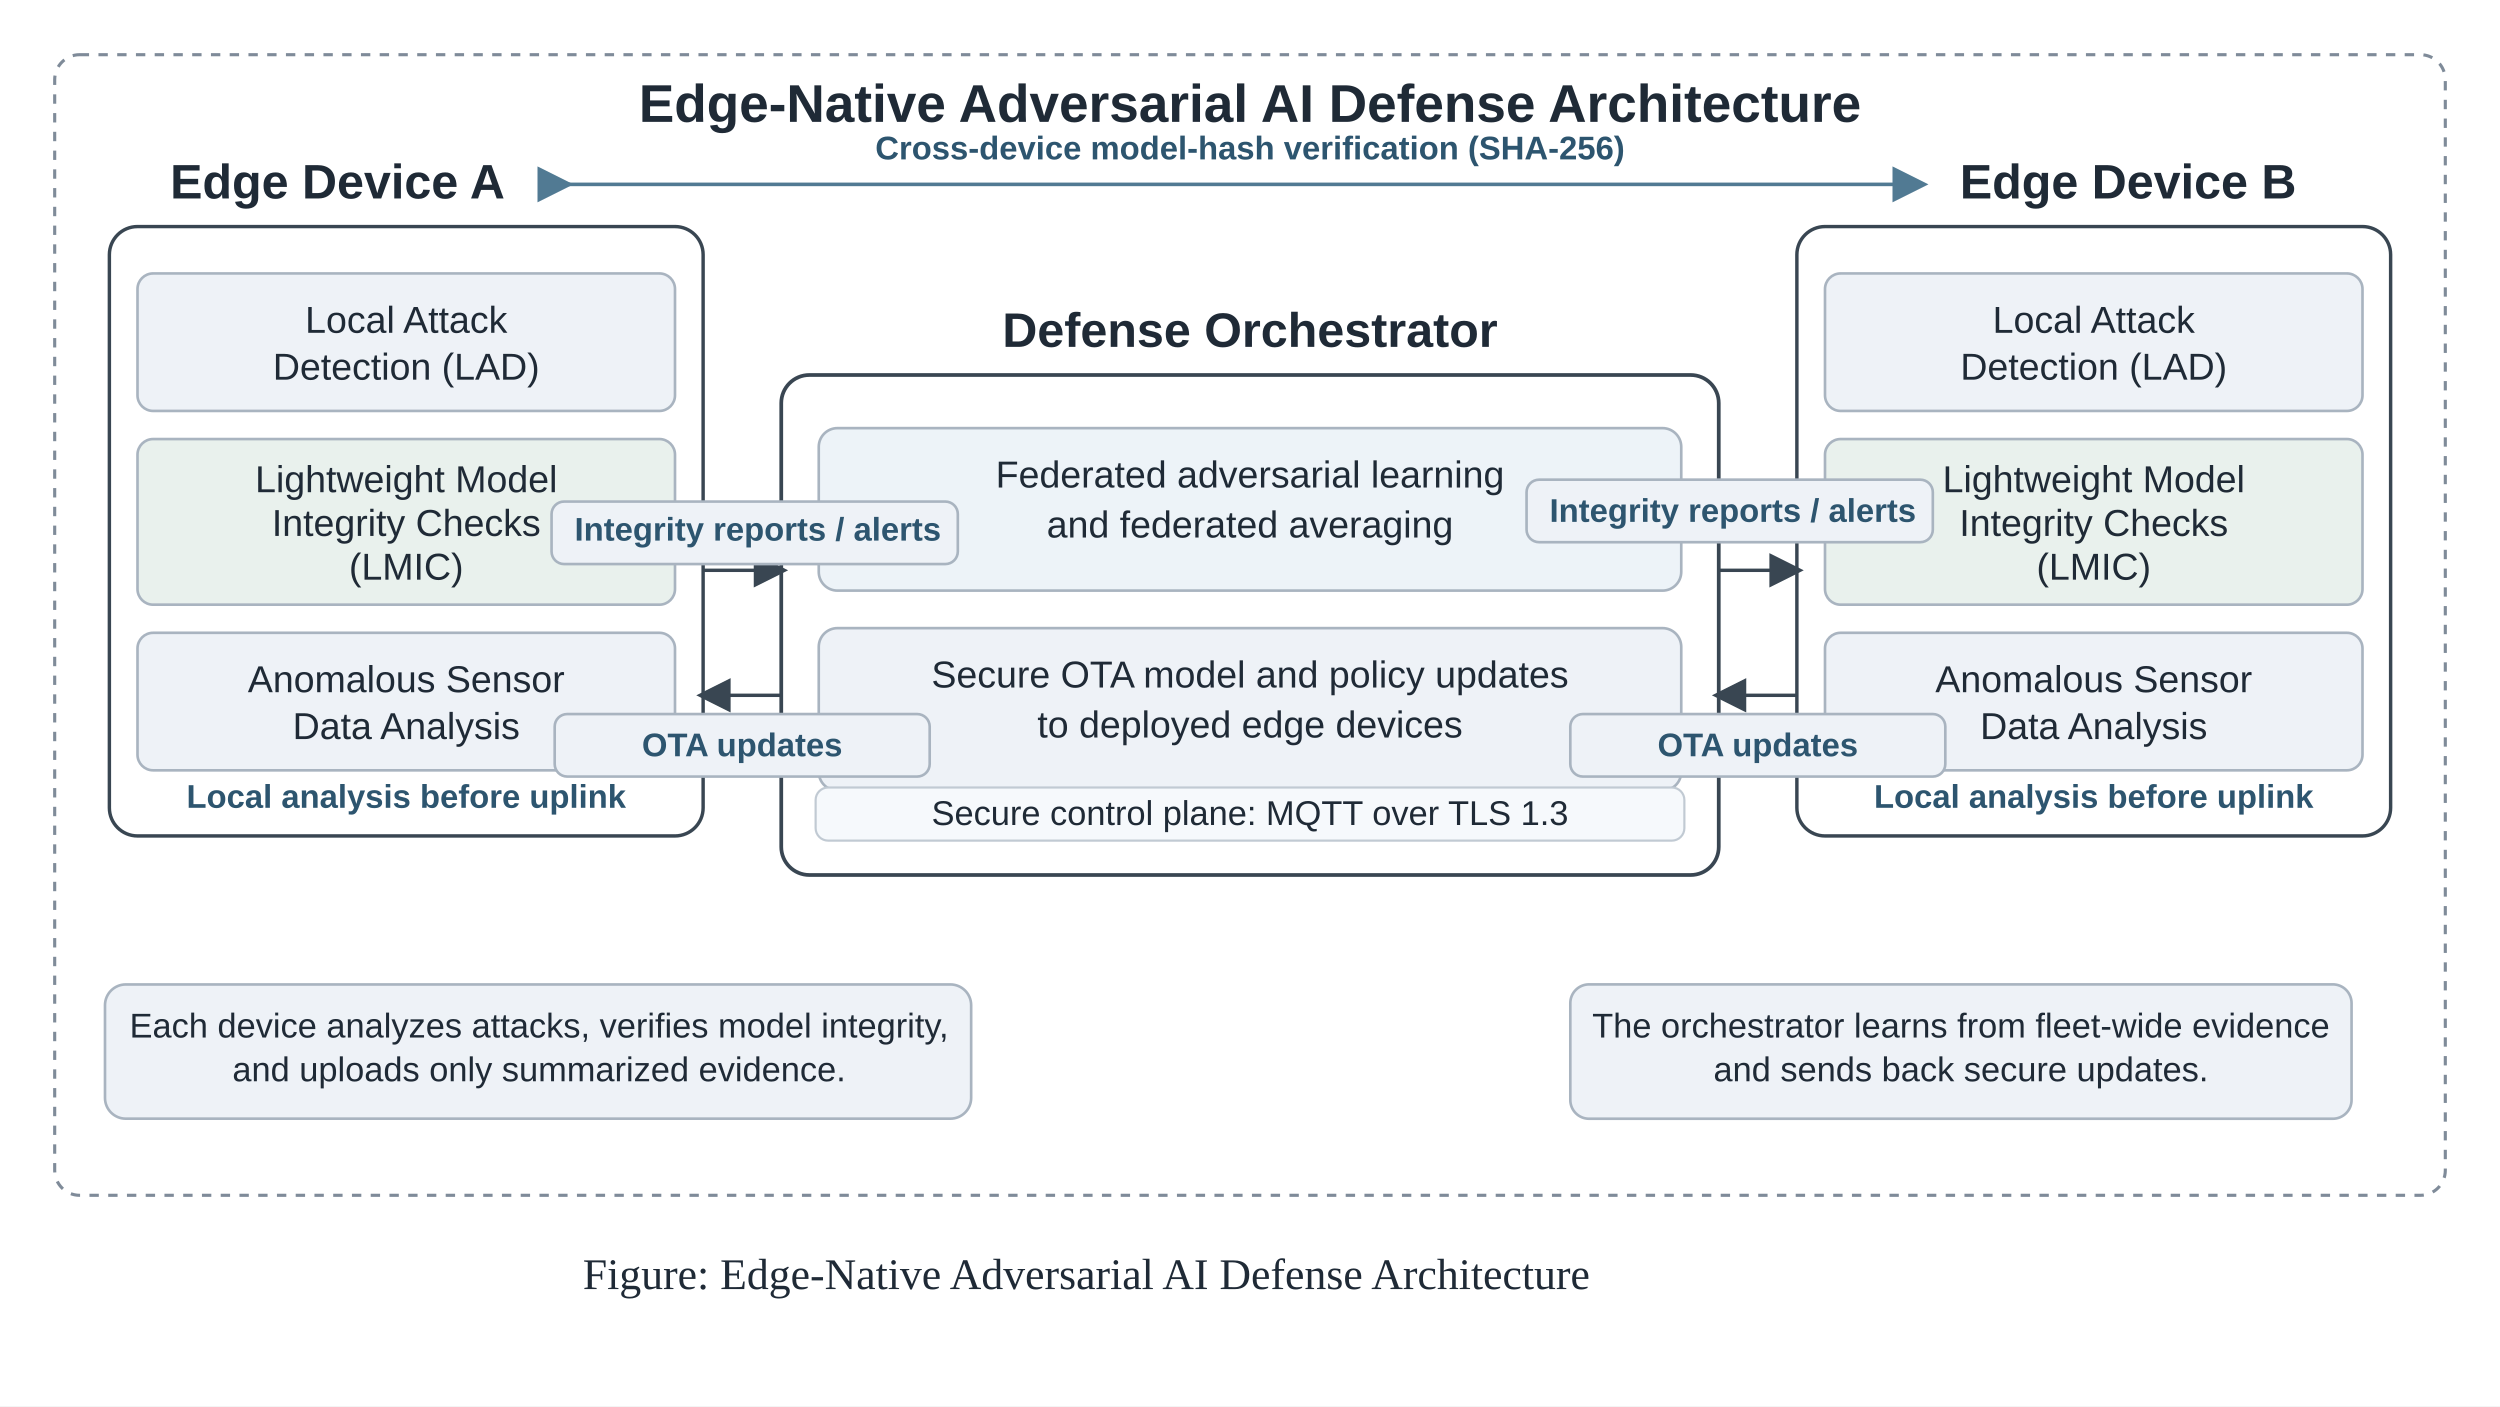
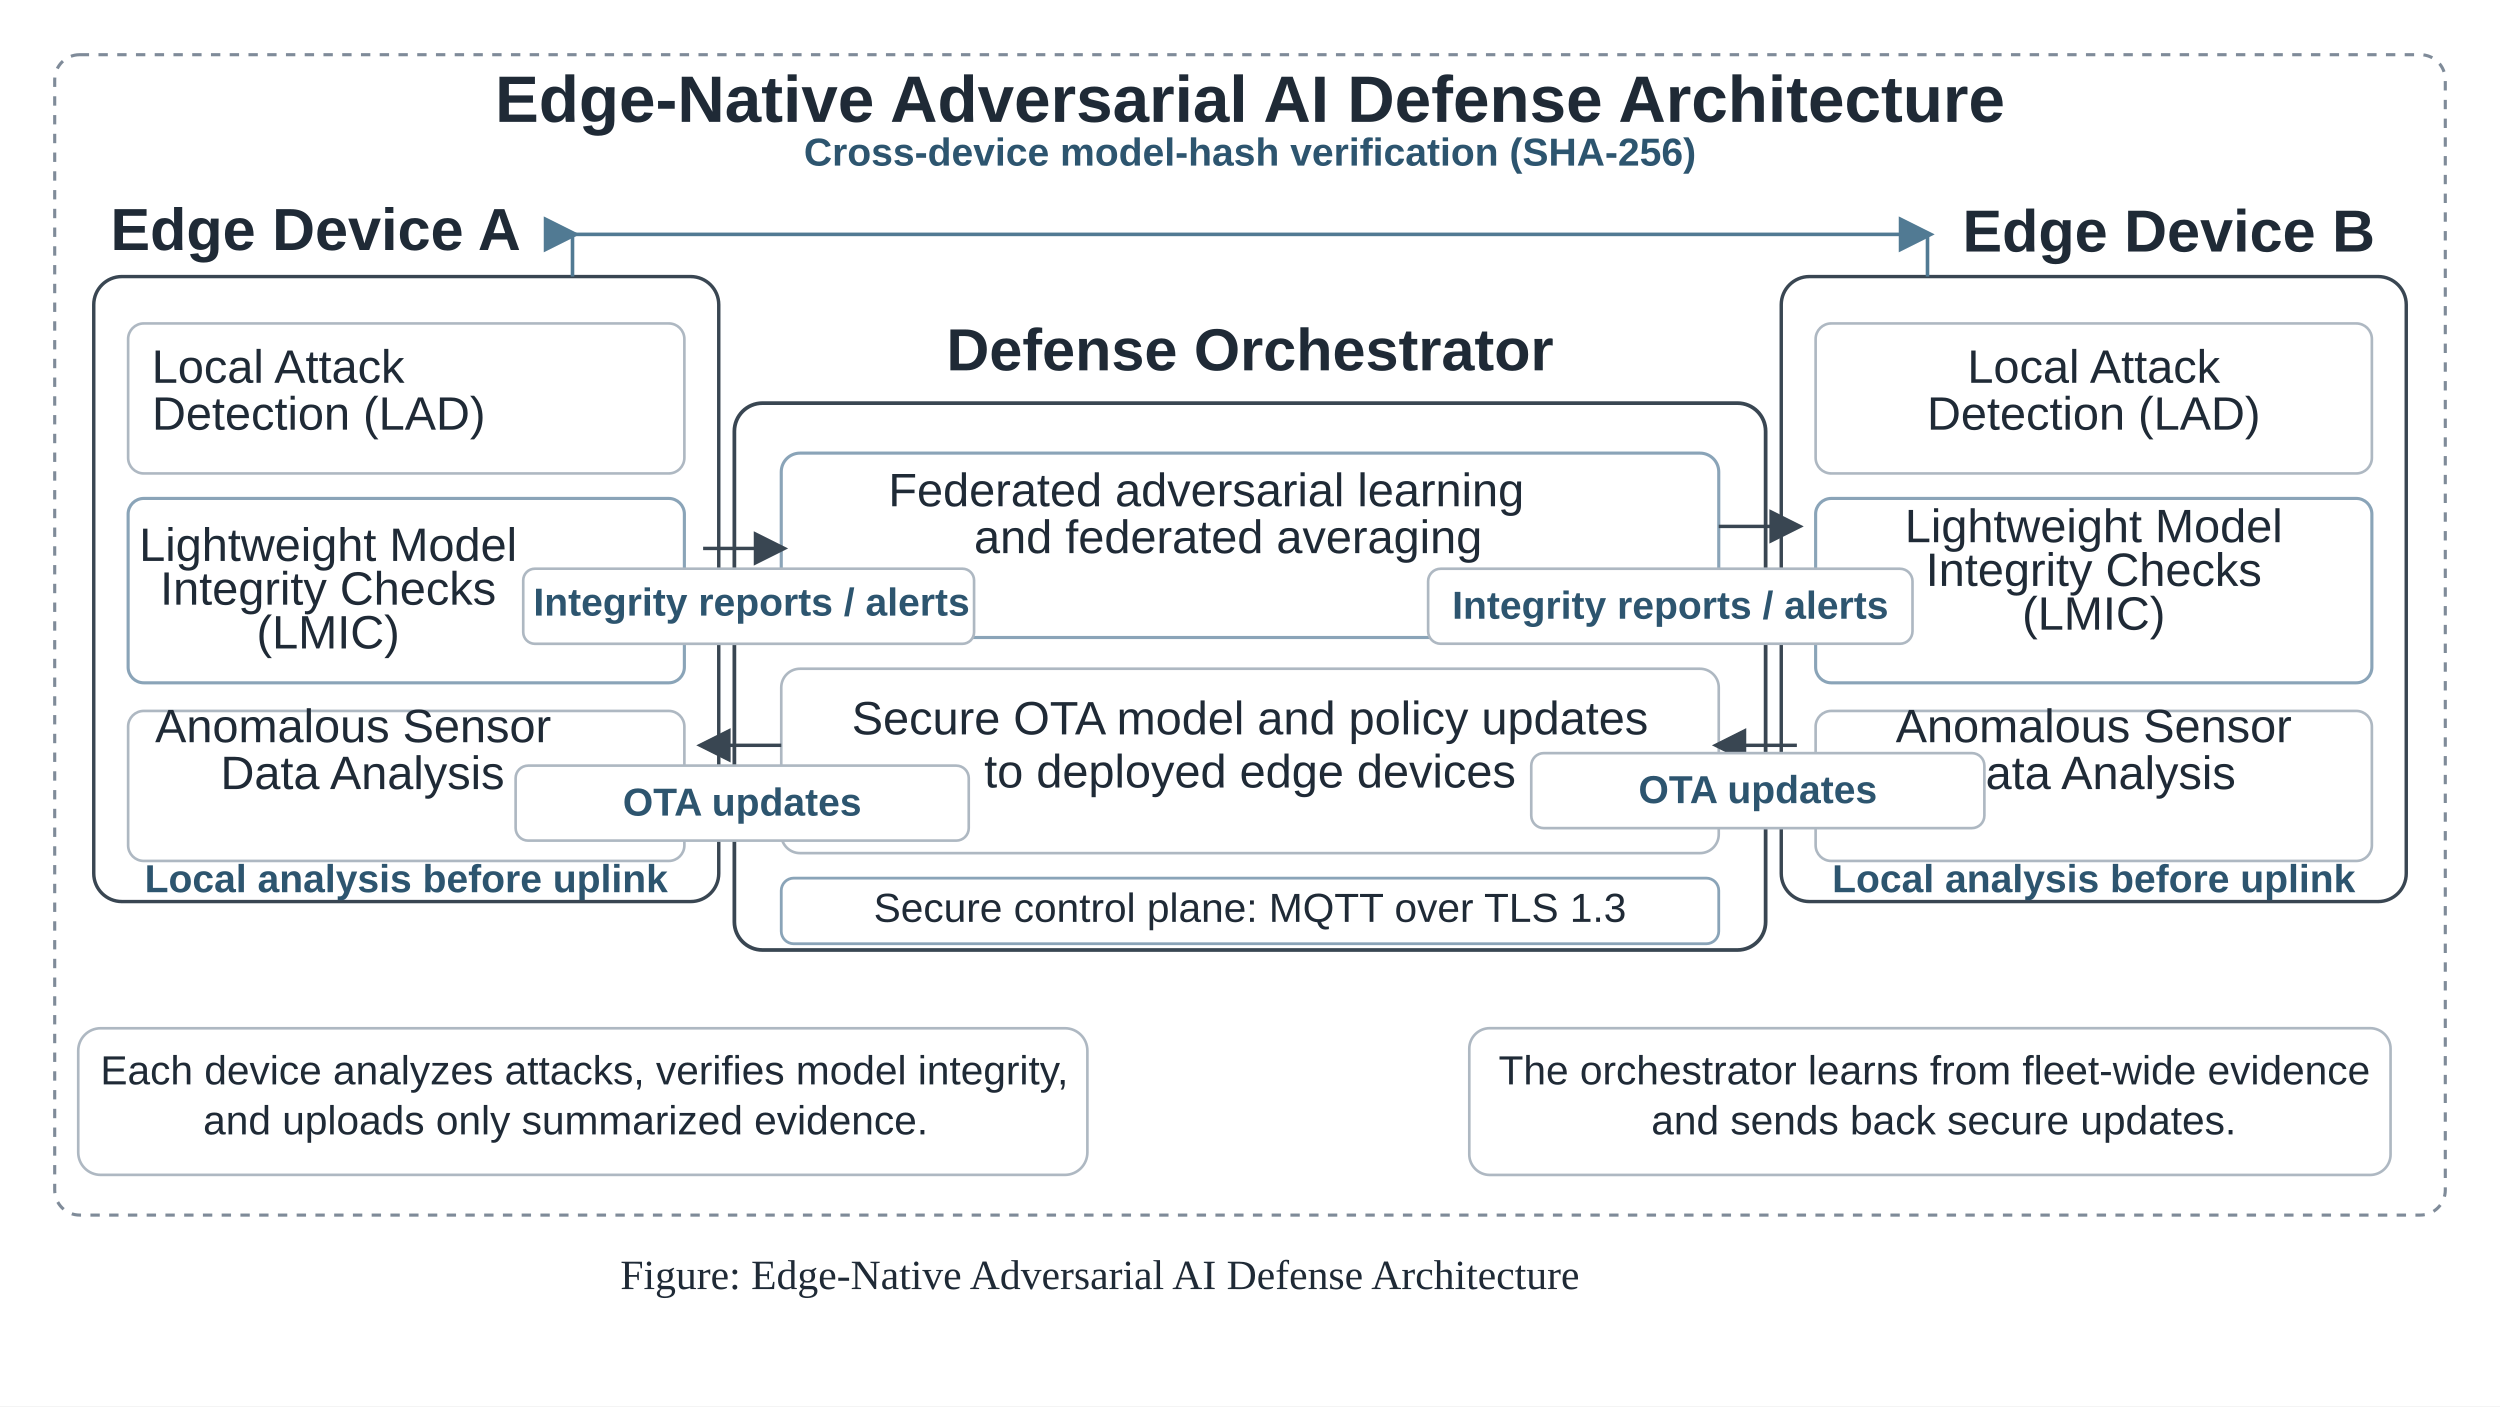
<svg xmlns="http://www.w3.org/2000/svg" width="1600" height="900" viewBox="0 0 1600 900" preserveAspectRatio="xMidYMid meet" version="1.1" id="svg39">
  <defs id="defs2">
    <style id="style1">
.bg{fill:#fff;}
.frame{fill:none;stroke:#7f8b99;stroke-width:2;stroke-dasharray:6 6;}
.box{fill:#fff;stroke:#394652;stroke-width:2.2;}
- .soft{fill:#eef2f7;stroke:#a9b4c0;stroke-width:1.7;}
- .accent{fill:#e9f1ed;stroke:#a9b4c0;stroke-width:1.7;}
+ .soft{fill:#ffffff;stroke:#aeb8c2;stroke-width:1.7;}
+ .accent{fill:#ffffff;stroke:#8aa4b8;stroke-width:2.0;}
.orch{fill:#fff;stroke:#394652;stroke-width:2.4;}
- .orchAccent{fill:#edf3f8;stroke:#a9b4c0;stroke-width:1.7;}
- .nodeTitle{font-family:Arial,Helvetica,sans-serif;font-size:34px;font-weight:700;fill:#1f2a36;}
- .header{font-family:Arial,Helvetica,sans-serif;font-size:31px;font-weight:700;fill:#1f2a36;}
- .body{font-family:Arial,Helvetica,sans-serif;font-size:24px;font-weight:400;fill:#1f2a36;}
- .small{font-family:Arial,Helvetica,sans-serif;font-size:22px;font-weight:400;fill:#1f2a36;}
- .label{font-family:Arial,Helvetica,sans-serif;font-size:21px;font-weight:600;fill:#2d556f;}
+ .orchAccent{fill:#ffffff;stroke:#8aa4b8;stroke-width:2.0;}
+ .nodeTitle{font-family:Arial,Helvetica,sans-serif;font-size:42px;font-weight:700;fill:#1f2a36;}
+ .header{font-family:Arial,Helvetica,sans-serif;font-size:38px;font-weight:700;fill:#1f2a36;}
+ .body{font-family:Arial,Helvetica,sans-serif;font-size:30px;font-weight:400;fill:#1f2a36;}
+ .small{font-family:Arial,Helvetica,sans-serif;font-size:26px;font-weight:400;fill:#1f2a36;}
+ .label{font-family:Arial,Helvetica,sans-serif;font-size:25px;font-weight:600;fill:#2d556f;}
.caption{font-family:Georgia,'Times New Roman',serif;font-size:28px;fill:#1f2a36;}
.line{stroke:#394652;stroke-width:2.2;fill:none;}
.arrowBlue{stroke:#517a93;stroke-width:2.3;fill:none;}
</style>
    <marker id="arrow" markerWidth="10" markerHeight="10" refX="8" refY="5" orient="auto">
      <path d="M0,0 L10,5 L0,10 z" fill="#394652" id="path1" />
    </marker>
    <marker id="arrowBlue" markerWidth="10" markerHeight="10" refX="8" refY="5" orient="auto">
      <path d="M0,0 L10,5 L0,10 z" fill="#517a93" id="path2" />
    </marker>
  </defs>
  <rect class="bg" x="0" y="0" width="1600" height="900" id="rect2" />
-   <rect class="frame" x="35" y="35" width="1530" height="730" rx="16" id="rect3" />
+   <rect class="frame" x="35.009" y="35.009" width="1529.983" height="742.641" rx="16" id="rect3" />
  <text x="800.0" y="78" text-anchor="middle" class="nodeTitle" id="text3">Edge-Native Adversarial AI Defense Architecture</text>
-   <text x="216" y="127" text-anchor="middle" class="header" id="text4">Edge Device A</text>
-   <rect class="box" x="70" y="145" width="380" height="390" rx="18" id="rect4" />
-   <rect class="soft" x="88" y="175" width="344" height="88" rx="10" id="rect5" />
-   <text x="260.0" y="213" text-anchor="middle" class="body" id="text5">Local Attack</text>
-   <text x="260.0" y="243" text-anchor="middle" class="body" id="text6">Detection (LAD)</text>
-   <rect class="accent" x="88" y="281" width="344" height="106" rx="10" id="rect6" />
-   <text x="260.0" y="315" text-anchor="middle" class="body" id="text7">Lightweight Model</text>
-   <text x="260.0" y="343" text-anchor="middle" class="body" id="text8">Integrity Checks</text>
-   <text x="260.0" y="371" text-anchor="middle" class="body" id="text9">(LMIC)</text>
-   <rect class="soft" x="88" y="405" width="344" height="88" rx="10" id="rect9" />
-   <text x="260.0" y="443" text-anchor="middle" class="body" id="text10">Anomalous Sensor</text>
-   <text x="260.0" y="473" text-anchor="middle" class="body" id="text11">Data Analysis</text>
-   <text x="260.0" y="517" text-anchor="middle" class="label" id="text12">Local analysis before uplink</text>
-   <text x="1362" y="127" text-anchor="middle" class="header" id="text13">Edge Device B</text>
-   <rect class="box" x="1150" y="145" width="380" height="390" rx="18" id="rect13" />
-   <rect class="soft" x="1168" y="175" width="344" height="88" rx="10" id="rect14" />
-   <text x="1340.0" y="213" text-anchor="middle" class="body" id="text14">Local Attack</text>
-   <text x="1340.0" y="243" text-anchor="middle" class="body" id="text15">Detection (LAD)</text>
-   <rect class="accent" x="1168" y="281" width="344" height="106" rx="10" id="rect15" />
-   <text x="1340.0" y="315" text-anchor="middle" class="body" id="text16">Lightweight Model</text>
-   <text x="1340.0" y="343" text-anchor="middle" class="body" id="text17">Integrity Checks</text>
-   <text x="1340.0" y="371" text-anchor="middle" class="body" id="text18">(LMIC)</text>
-   <rect class="soft" x="1168" y="405" width="344" height="88" rx="10" id="rect18" />
-   <text x="1340.0" y="443" text-anchor="middle" class="body" id="text19">Anomalous Sensor</text>
-   <text x="1340.0" y="473" text-anchor="middle" class="body" id="text20">Data Analysis</text>
-   <text x="1340.0" y="517" text-anchor="middle" class="label" id="text21">Local analysis before uplink</text>
-   <rect class="orch" x="500" y="240" width="600" height="320" rx="18" id="rect21" />
-   <text x="800.0" y="222" text-anchor="middle" class="header" id="text22">Defense Orchestrator</text>
-   <rect class="orchAccent" x="524" y="274" width="552" height="104" rx="12" id="rect22" />
-   <text x="800.0" y="312" text-anchor="middle" class="body" id="text23">Federated adversarial learning</text>
-   <text x="800.0" y="344" text-anchor="middle" class="body" id="text24">and federated averaging</text>
-   <rect class="soft" x="524" y="402" width="552" height="104" rx="12" id="rect24" />
-   <text x="800.0" y="440" text-anchor="middle" class="body" id="text25">Secure OTA model and policy updates</text>
-   <text x="800.0" y="472" text-anchor="middle" class="body" id="text26">to deployed edge devices</text>
-   <rect x="522" y="504" width="556" height="34" rx="8" fill="#f6f9fc" stroke="#c1cad3" stroke-width="1.4" id="rect26" />
-   <text x="800.0" y="528" text-anchor="middle" class="small" id="text27">Secure control plane: MQTT over TLS 1.3</text>
-   <line x1="362.4" y1="118" x2="1229.6" y2="118" class="arrowBlue" marker-start="url(#arrowBlue)" marker-end="url(#arrowBlue)" id="line27" />
-   <text x="800.0" y="102" text-anchor="middle" class="label" id="text29">Cross-device model-hash verification (SHA-256)</text>
-   <line x1="450" y1="365" x2="500" y2="365" class="line" marker-end="url(#arrow)" id="line30" />
-   <line x1="500" y1="445" x2="450" y2="445" class="line" marker-end="url(#arrow)" id="line31" />
-   <rect class="soft" x="353" y="321" width="260" height="40" rx="8" id="rect31" />
-   <text x="485" y="346" text-anchor="middle" class="label" id="text31">Integrity reports / alerts</text>
-   <rect class="soft" x="355.0" y="457" width="240" height="40" rx="8" id="rect32" />
-   <text x="475.0" y="484" text-anchor="middle" class="label" id="text32">OTA updates</text>
-   <line x1="1100" y1="365" x2="1150" y2="365" class="line" marker-end="url(#arrow)" id="line32" />
-   <line x1="1150" y1="445" x2="1100" y2="445" class="line" marker-end="url(#arrow)" id="line33" />
-   <rect class="soft" x="977" y="307" width="260" height="40" rx="8" id="rect33" />
-   <text x="1109" y="334" text-anchor="middle" class="label" id="text33">Integrity reports / alerts</text>
-   <rect class="soft" x="1005.0" y="457" width="240" height="40" rx="8" id="rect34" />
-   <text x="1125.0" y="484" text-anchor="middle" class="label" id="text34">OTA updates</text>
-   <rect class="soft" x="67.196" y="630.045" width="554.341" height="85.911" rx="13.304" id="rect35" />
-   <text x="345.0" y="664" text-anchor="middle" class="small" id="text35">Each device analyzes attacks, verifies model integrity,</text>
-   <text x="345.0" y="692" text-anchor="middle" class="small" id="text36">and uploads only summarized evidence.</text>
-   <rect class="soft" x="1005" y="630" width="500" height="86" rx="12" id="rect36" />
-   <text x="1255.0" y="664" text-anchor="middle" class="small" id="text37">The orchestrator learns from fleet-wide evidence</text>
-   <text x="1255.0" y="692" text-anchor="middle" class="small" id="text38">and sends back secure updates.</text>
-   <text x="373" y="825" class="caption" id="text39">Figure: Edge-Native Adversarial AI Defense Architecture</text>
+   <text x="202" y="160" text-anchor="middle" class="header" id="text4">Edge Device A</text>
+   <rect class="box" x="60" y="177" width="400" height="400" rx="18" id="rect4" />
+   <rect class="soft" x="82" y="207" width="356" height="96" rx="10" id="rect5" />
+   <text x="178" y="245" text-anchor="middle" class="body" id="text5">Local Attack</text>
+   <text x="204" y="275" text-anchor="middle" class="body" id="text6">Detection (LAD)</text>
+   <rect class="accent" x="82" y="319" width="356" height="118" rx="10" id="rect6" />
+   <text x="210" y="359" text-anchor="middle" class="body" id="text7">Lightweight Model</text>
+   <text x="210" y="387" text-anchor="middle" class="body" id="text8">Integrity Checks</text>
+   <text x="210" y="415" text-anchor="middle" class="body" id="text9">(LMIC)</text>
+   <rect class="soft" x="82" y="455" width="356" height="96" rx="10" id="rect9" />
+   <text x="226" y="475" text-anchor="middle" class="body" id="text10">Anomalous Sensor</text>
+   <text x="232" y="505" text-anchor="middle" class="body" id="text11">Data Analysis</text>
+   <text x="260" y="571" text-anchor="middle" class="label" id="text12">Local analysis before uplink</text>
+   <text x="1388" y="161" text-anchor="middle" class="header" id="text13">Edge Device B</text>
+   <rect class="box" x="1140" y="177" width="400" height="400" rx="18" id="rect13" />
+   <rect class="soft" x="1162" y="207" width="356" height="96" rx="10" id="rect14" />
+   <text x="1340" y="245" text-anchor="middle" class="body" id="text14">Local Attack</text>
+   <text x="1340" y="275" text-anchor="middle" class="body" id="text15">Detection (LAD)</text>
+   <rect class="accent" x="1162" y="319" width="356" height="118" rx="10" id="rect15" />
+   <text x="1340" y="347" text-anchor="middle" class="body" id="text16">Lightweight Model</text>
+   <text x="1340" y="375" text-anchor="middle" class="body" id="text17">Integrity Checks</text>
+   <text x="1340" y="403" text-anchor="middle" class="body" id="text18">(LMIC)</text>
+   <rect class="soft" x="1162" y="455" width="356" height="96" rx="10" id="rect18" />
+   <text x="1340" y="475" text-anchor="middle" class="body" id="text19">Anomalous Sensor</text>
+   <text x="1340" y="505" text-anchor="middle" class="body" id="text20">Data Analysis</text>
+   <text x="1340" y="571" text-anchor="middle" class="label" id="text21">Local analysis before uplink</text>
+   <rect class="orch" x="470" y="258" width="660" height="350" rx="18" id="rect21" />
+   <text x="800" y="237" text-anchor="middle" class="header" id="text22">Defense Orchestrator</text>
+   <rect class="orchAccent" x="500" y="290" width="600" height="118" rx="12" id="rect22" />
+   <text x="772" y="324" text-anchor="middle" class="body" id="text23">Federated adversarial learning</text>
+   <text x="786" y="354" text-anchor="middle" class="body" id="text24">and federated averaging</text>
+   <rect class="soft" x="500" y="428" width="600" height="118" rx="12" id="rect24" />
+   <text x="800" y="470" text-anchor="middle" class="body" id="text25">Secure OTA model and policy updates</text>
+   <text x="800" y="504" text-anchor="middle" class="body" id="text26">to deployed edge devices</text>
+   <rect x="500" y="562" width="600" height="42" rx="8" fill="#ffffff" stroke="#8aa4b8" stroke-width="1.8" id="rect26" />
+   <text x="800" y="590" text-anchor="middle" class="small" id="text27">Secure control plane: MQTT over TLS 1.3</text>
+   <line x1="366.4" y1="150" x2="1233.6" y2="150" class="arrowBlue" marker-start="url(#arrowBlue)" marker-end="url(#arrowBlue)" id="line27" />
+   <line x1="366.4" y1="150" x2="366.4" y2="177" class="arrowBlue" id="line28" />
+   <line x1="1233.6" y1="150" x2="1233.6" y2="177" class="arrowBlue" id="line29" />
+   <text x="800" y="106" text-anchor="middle" class="label" id="text29">Cross-device model-hash verification (SHA-256)</text>
+   <line x1="450" y1="351" x2="500" y2="351" class="line" marker-end="url(#arrow)" id="line30" />
+   <line x1="500" y1="477" x2="450" y2="477" class="line" marker-end="url(#arrow)" id="line31" />
+   <rect class="soft" x="334.864" y="363.971" width="288.54" height="48.059" rx="7.446" id="rect31" />
+   <text x="481" y="394" text-anchor="middle" class="label" id="text31">Integrity reports / alerts</text>
+   <rect class="soft" x="330" y="490" width="290" height="48" rx="8" id="rect32" />
+   <text x="475" y="522" text-anchor="middle" class="label" id="text32">OTA updates</text>
+   <line x1="1100" y1="336.899" x2="1150" y2="336.899" class="line" marker-end="url(#arrow)" id="line32" />
+   <line x1="1150" y1="477" x2="1100" y2="477" class="line" marker-end="url(#arrow)" id="line33" />
+   <rect class="soft" x="914" y="364" width="310" height="48" rx="8" id="rect33" />
+   <text x="1069" y="396" text-anchor="middle" class="label" id="text33">Integrity reports / alerts</text>
+   <rect class="soft" x="980" y="482" width="290" height="48" rx="8" id="rect34" />
+   <text x="1125" y="514" text-anchor="middle" class="label" id="text34">OTA updates</text>
+   <rect class="soft" x="50.067" y="658.079" width="645.855" height="93.842" rx="14.352" id="rect35" />
+   <text x="374" y="694" text-anchor="middle" class="small" id="text35">Each device analyzes attacks, verifies model integrity,</text>
+   <text x="362" y="726" text-anchor="middle" class="small" id="text36">and uploads only summarized evidence.</text>
+   <rect class="soft" x="940.345" y="658.038" width="589.618" height="93.924" rx="13.103" id="rect36" />
+   <text x="1238" y="694" text-anchor="middle" class="small" id="text37">The orchestrator learns from fleet-wide evidence</text>
+   <text x="397" y="825" class="caption" id="text39" style="font-size:26.667px">Figure: Edge-Native Adversarial AI Defense Architecture</text>
+   <text x="1244" y="726" text-anchor="middle" class="small" id="text38">and sends back secure updates.</text>
+   <g id="layer1" />
+   <g id="layer2" />
</svg>
